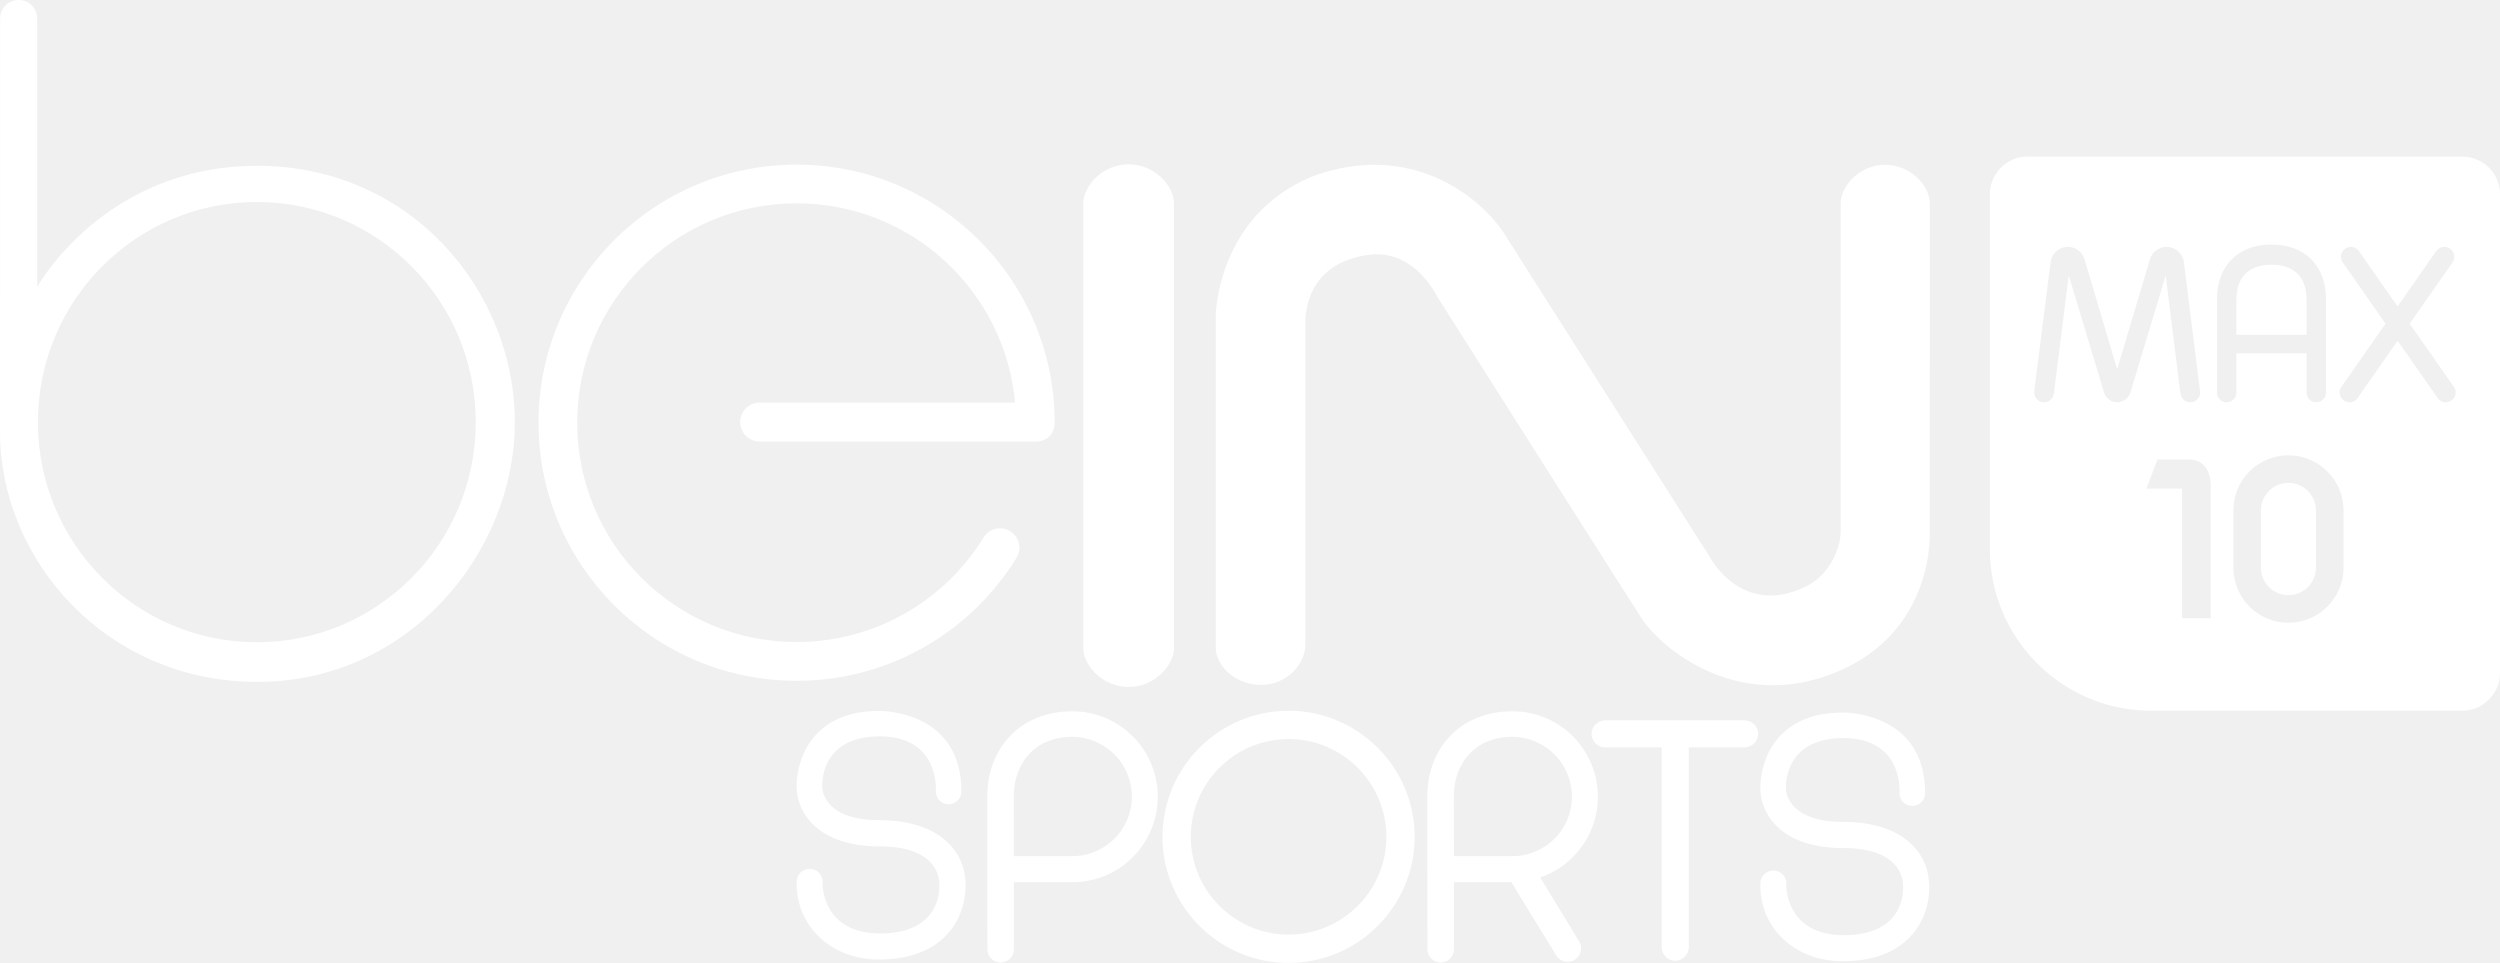
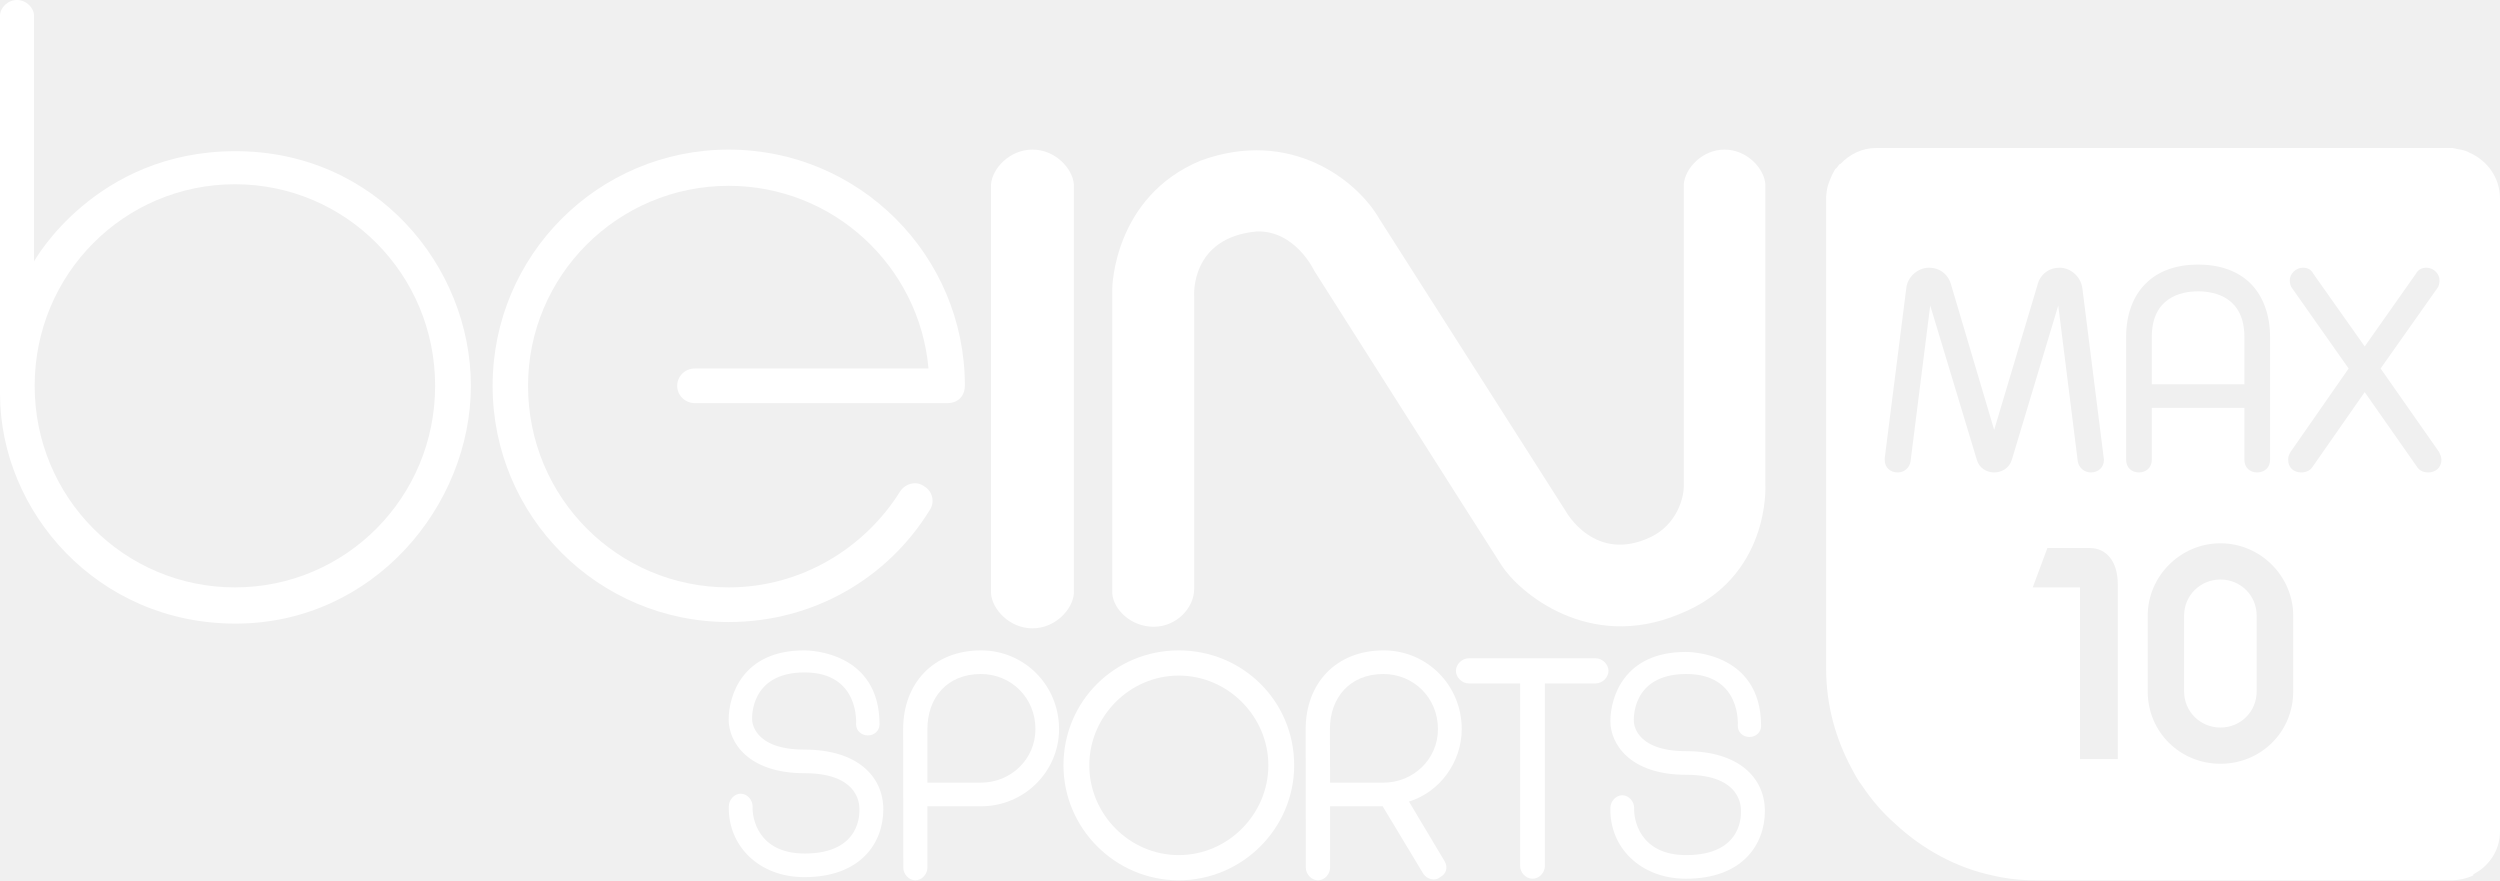
- <svg xmlns="http://www.w3.org/2000/svg" height="231.1" width="600" version="1.1" viewBox="0 0 562.522 216.654">
-   <g fill="#fff">
-     <path d="m456.19 35.226c-2.33 0-4.44 0.953-5.97 2.49-0.19 0.192-0.37 0.393-0.55 0.603-0.17 0.209-0.33 0.429-0.48 0.655-0.16 0.226-0.3 0.457-0.43 0.698-0.13 0.24-0.24 0.488-0.35 0.741-0.11 0.254-0.21 0.513-0.29 0.779-0.08 0.265-0.15 0.535-0.2 0.811-0.06 0.275-0.1 0.556-0.13 0.84-0.03 0.285-0.05 0.573-0.05 0.865v80.102c0.04 6.17 1.62 11.97 4.36 17.04 0.55 1.02 1.15 2 1.79 2.95 1.6 2.39 3.47 4.57 5.57 6.51 4.63 4.26 10.36 7.34 16.72 8.75 2.32 0.51 4.71 0.81 7.16 0.85h70.72c1.4 0 2.7-0.32 3.85-0.92 0.05-0.03 0.07-0.04 0.12-0.06-0.02 0-0.02-0.02 0.06-0.07 2.57-1.45 4.43-4.2 4.43-7.4v-107.75c0-3.503-2.12-6.522-5.17-7.798-0.89-0.391-1.85-0.612-2.87-0.664h-98.22c-0.02 0-0.04-0.022-0.07-0.022zm54.91 19.791c3.69 0 6.76 1.132 8.95 3.318 2.14 2.145 3.32 5.262 3.32 8.904v21.088c0 1.214-0.97 2.186-2.19 2.186-1.21 0-2.18-0.972-2.18-2.186v-8.825h-15.79v8.825c0 1.214-0.97 2.186-2.19 2.186-1.21 0-2.18-0.972-2.18-2.186v-21.088c0-3.642 1.17-6.759 3.36-8.904 2.14-2.186 5.22-3.318 8.9-3.318zm-45.81 0.525c1.74 0 3.27 1.173 3.76 2.833l7.33 24.731 7.36-24.731c0.45-1.66 2.03-2.833 3.77-2.833 1.98 0 3.64 1.498 3.88 3.441l3.64 29.02c0.04 0.08 0.04 0.202 0.04 0.283 0 1.215-1.01 2.227-2.22 2.227-1.13 0-2.06-0.85-2.23-1.943l-3.32-26.593-7.93 26.309c-0.4 1.296-1.62 2.227-2.99 2.227-1.34 0-2.59-0.931-2.96-2.227l-7.93-26.309-3.36 26.593c-0.16 1.093-1.05 1.943-2.19 1.943-1.25 0-2.22-1.012-2.22-2.227v-0.283l3.68-29.02c0.2-1.943 1.9-3.441 3.89-3.441zm63.66 0c0.77 0 1.42 0.364 1.82 0.93l8.71 12.468 8.7-12.468c0.44-0.566 1.09-0.93 1.82-0.93 1.26 0 2.23 1.012 2.23 2.227 0 0.445-0.13 0.89-0.37 1.254l-9.67 13.803 9.96 14.206c0.24 0.324 0.4 0.769 0.4 1.254 0 1.215-1.01 2.227-2.23 2.227-0.77 0-1.41-0.365-1.82-0.972l-9.02-12.871-8.99 12.871c-0.4 0.607-1.09 0.972-1.82 0.972-1.25 0-2.23-1.012-2.23-2.227 0-0.485 0.13-0.93 0.41-1.254l9.91-14.206-9.63-13.803c-0.24-0.364-0.4-0.809-0.4-1.254 0-1.215 1.01-2.227 2.22-2.227zm-17.85 4.007c-2.95 0-7.89 1.013-7.89 7.894v7.892h15.79v-7.892c0-6.881-4.94-7.894-7.9-7.894zm3.81 42.891c6.84 0 12.41 5.55 12.41 12.41v12.86c0 6.86-5.57 12.41-12.41 12.41s-12.38-5.55-12.38-12.41v-12.86c0-6.86 5.54-12.41 12.38-12.41zm-29.46 0.96h7.17c2.98 0 4.82 2.27 4.82 5.92v29.79h-6.45v-29.17h-8.04zm29.46 5.25c-3.41 0-6.19 2.77-6.19 6.2v12.86c0 3.43 2.78 6.2 6.19 6.2 3.42 0 6.19-2.77 6.19-6.2v-12.86c0-3.43-2.77-6.2-6.19-6.2z" stroke-width="1.09" />
-     <g stroke-width="1.023">
-       <path d="m0.025 4.16s-0.025 63.902-0.025 92.942c0 29.028 23.999 56.328 57.936 56.328 33.945 0 57.904-29.04 57.904-58.467 0-29.428-23.366-57.66-57.926-57.66s-49.55 27.27-49.55 27.27l0-60.413c0-2.303-1.865-4.165-4.172-4.165-2.302 0-4.168 1.862-4.168 4.165m8.511 90.813c0-27.351 22.05-49.526 49.263-49.526 27.196 0 49.252 22.175 49.252 49.526 0 27.367-22.056 49.537-49.252 49.537-27.213 0-49.263-22.17-49.263-49.537" />
-       <path d="m121.17 95.107c0 32.073 26 58.073 58.07 58.073 20.89 0 39.19-11.03 49.42-27.57 1.33-1.98 0.74-4.68-1.24-6.01-1.99-1.33-4.7-0.78-6.02 1.2-8.68 14.19-24.31 23.66-42.16 23.66-27.27 0-49.36-22.09-49.36-49.353 0-27.259 22.09-49.362 49.36-49.362 25.75 0 46.88 19.698 49.16 44.839h-57.5c-2.42 0-4.35 1.965-4.35 4.38 0 2.425 1.97 4.389 4.39 4.389h61.98c3.26 0 4.39-2.302 4.39-4.246 0-32.068-26-58.07-58.07-58.07s-58.07 26.002-58.07 58.07" />
-       <path d="m253.95 36.976h0.02zc-5.63 0.01-9.9 4.44-10.2 8.441v100.7c0.3 4.01 4.57 8.44 10.2 8.45 5.63-0.01 9.89-4.44 10.2-8.45v-100.7c-0.31-4.004-4.57-8.434-10.2-8.444m-0.02 0h0.02zm0.02 117.59h0.02-0.02m-0.02 0h0.02-0.02" />
-       <path d="m424.18 37.068h0.03zc-5.54 0-9.72 4.43-10.02 8.37v74.202c0 2.71-1.69 9.41-8.1 12.46-13.78 6.56-20.87-6.04-20.87-6.04l-45.93-72.241c-5.3-9.22-21.68-22.41-43.95-14.132-21.47 8.82-21.74 31.159-21.74 31.159v75.274c0.31 4.01 4.58 7.97 10.21 7.98 5.62-0.01 9.94-4.51 9.94-9.15v-72.047s-1.03-14.213 15.31-15.676c9.55-0.563 14.25 9.342 14.25 9.342s41.8 65.931 46.05 72.491c4.24 6.56 21.39 21.32 43.68 12.25 22.54-9.17 21.2-31.75 21.2-31.75l0.01-74.163c-0.3-3.94-4.5-8.329-10.04-8.329m-0.02 0h0.02zm-140.38 117.03h0.02zm-0.02 0h0.02z" />
-       <path d="m222.14 179.29 0.03 34.3c0 1.64 1.34 2.97 2.97 2.97 1.65 0 2.99-1.33 2.99-2.97v-15.09h13.17c10.61 0 19.21-8.61 19.21-19.22 0-10.62-8.6-19.24-19.21-19.24-11.75 0-19.16 8.28-19.16 19.25m5.96-0.02c0-7.69 4.91-13.48 13.14-13.48 7.42 0 13.44 6.03 13.44 13.46s-6.02 13.39-13.44 13.39h-13.12z" />
-       <path d="m261.57 188.29c0 15.64 12.73 28.37 28.37 28.37s28.37-12.73 28.37-28.37-12.73-28.37-28.37-28.37-28.37 12.73-28.37 28.37m6.37 0c0-12.14 9.87-22.01 22-22.01s22.01 9.87 22.01 22.01c0 12.13-9.88 22-22.01 22s-22-9.87-22-22" />
-       <path d="m361.3 162.06c-1.76 0-3.19 1.37-3.19 3.06 0 1.68 1.43 3.05 3.19 3.05h12.59v44.88c0 1.73 1.36 3.13 3.05 3.13 1.68 0 3.05-1.4 3.05-3.13v-44.88h12.43c1.76 0 3.19-1.37 3.19-3.05 0-1.69-1.43-3.06-3.19-3.06z" />
-       <path d="m197.77 159.95c-15.24 0-18.53 11.21-18.53 16.98 0 5.76 4.62 13.51 18.67 13.51 14.04 0 13.45 8.35 13.45 8.68s0.76 10.95-13.42 10.91c-11.61-0.03-12.99-8.92-12.84-11.66 0-1.61-1.31-2.87-2.91-2.87-1.62 0-2.93 1.26-2.93 2.87-0.25 9.72 7.42 17.52 18.57 17.52 13.99 0 19.43-8.61 19.43-16.7 0-8.08-6.4-14.65-19.39-14.65s-12.86-7.45-12.86-7.45-0.83-11.41 12.9-11.41c13.72 0 12.66 12.41 12.66 12.41 0 1.59 1.3 2.86 2.89 2.86 1.58 0 2.87-1.27 2.87-2.86 0-17.78-17.08-18.14-18.47-18.14h-0.09" />
-       <path d="m321.15 179.29 0.04 34.3c0 1.64 1.34 2.97 2.98 2.97 1.65 0 2.98-1.33 2.98-2.97v-15.09h12.92l10.05 16.39c0.82 1.44 2.67 1.95 4.12 1.12s1.95-2.68 1.12-4.13l-8.8-14.44c7.54-2.6 12.98-9.74 12.98-18.16 0-10.62-8.6-19.24-19.21-19.24-11.75 0-19.18 8.28-19.18 19.25m5.97-0.02c0-7.69 4.92-13.48 13.14-13.48 7.43 0 13.44 6.03 13.44 13.46s-6.01 13.39-13.44 13.39h-13.11z" />
-       <path d="m427.41 178.47s1.05-12.4-12.66-12.4c-13.72 0-12.89 11.4-12.89 11.4s-0.15 7.45 12.85 7.45c12.99 0 19.39 6.57 19.39 14.65s-5.43 16.71-19.42 16.71c-11.16 0-18.84-7.81-18.58-17.53 0-1.6 1.32-2.87 2.92-2.87 1.61 0 2.93 1.27 2.93 2.87-0.15 2.74 1.22 11.63 12.83 11.67 14.18 0.03 13.43-10.58 13.43-10.92 0-0.33 0.59-8.68-13.46-8.68-14.06 0-18.66-7.74-18.66-13.52 0-5.77 3.28-16.97 18.52-16.97 0 0 18.56-0.39 18.56 18.14 0 1.6-1.28 2.86-2.88 2.86-1.58 0-2.88-1.26-2.88-2.86" />
+ <svg xmlns="http://www.w3.org/2000/svg" height="211.42" width="600" version="1.1" viewBox="0 0 158.75 55.939">
+   <g fill="#fff" transform="translate(-357.57 -1634.3)">
+     <g stroke-width=".264">
+       <path d="m357.57 1635.3v24c0 7.5 6.19 14.6 14.95 14.6 8.77 0 14.95-7.5 14.95-15.1s-6.03-14.9-14.95-14.9-12.79 7-12.79 7v-15.6c0-0.5-0.49-1-1.08-1-0.6 0-1.08 0.5-1.08 1m2.2 23.5c0-7.1 5.69-12.8 12.72-12.8 7.02 0 12.71 5.7 12.71 12.8s-5.69 12.8-12.71 12.8c-7.03 0-12.72-5.7-12.72-12.8" />
+       <path d="m388.85 1658.8c0 8.3 6.71 15 14.99 15 5.4 0 10.12-2.8 12.76-7.1 0.35-0.5 0.19-1.2-0.32-1.5-0.51-0.4-1.21-0.2-1.55 0.3-2.24 3.6-6.28 6.1-10.89 6.1-7.04 0-12.74-5.7-12.74-12.8 0-7 5.7-12.7 12.74-12.7 6.65 0 12.11 5.1 12.69 11.6h-14.84c-0.63 0-1.12 0.5-1.12 1.1s0.5 1.1 1.13 1.1h16c0.84 0 1.14-0.6 1.14-1.1 0-8.3-6.72-15-15-15s-14.99 6.7-14.99 15" />
+       <path d="m423.13 1643.8h0.01zc-1.45 0-2.55 1.2-2.63 2.2v26c0.08 1 1.18 2.2 2.63 2.2s2.55-1.2 2.63-2.2v-26c-0.08-1-1.18-2.2-2.63-2.2zm0 30.4h0.01-0.01" />
+       <path d="m467.08 1643.8h0.01zc-1.43 0-2.51 1.2-2.59 2.2v19.2c0 0.7-0.43 2.4-2.09 3.2-3.55 1.7-5.38-1.6-5.38-1.6l-11.86-18.6c-1.37-2.4-5.6-5.8-11.35-3.7-5.54 2.3-5.61 8.1-5.61 8.1v19.4c0.08 1 1.18 2.1 2.63 2.1s2.57-1.2 2.57-2.4v-18.6s-0.27-3.7 3.95-4.1c2.47-0.1 3.68 2.5 3.68 2.5s10.79 17 11.89 18.7c1.09 1.7 5.52 5.5 11.28 3.1 5.82-2.3 5.47-8.2 5.47-8.2v-19.1c-0.07-1-1.16-2.2-2.59-2.2zm-36.25 30.3h0.01zm-0.01 0h0.01z" />
+       <path d="m414.92 1680.6 0.01 8.8c0 0.4 0.34 0.8 0.76 0.8 0.43 0 0.77-0.4 0.77-0.8v-3.9h3.41c2.73 0 4.95-2.2 4.95-4.9 0-2.8-2.22-5-4.95-5-3.04 0-4.95 2.1-4.95 5m1.54 0c0-2 1.26-3.5 3.39-3.5 1.92 0 3.47 1.5 3.47 3.5 0 1.9-1.55 3.4-3.47 3.4h-3.39z" />
+       <path d="m425.1 1682.9c0 4 3.29 7.3 7.32 7.3 4.04 0 7.33-3.3 7.33-7.3 0-4.1-3.29-7.3-7.33-7.3-4.03 0-7.32 3.2-7.32 7.3m1.64 0c0-3.1 2.55-5.7 5.68-5.7s5.69 2.6 5.69 5.7-2.56 5.7-5.69 5.7-5.68-2.6-5.68-5.7" />
+       <path d="m450.85 1676.1c-0.46 0-0.83 0.4-0.83 0.8s0.37 0.8 0.83 0.8h3.25v11.6c0 0.4 0.35 0.8 0.79 0.8 0.43 0 0.78-0.4 0.78-0.8v-11.6h3.21c0.46 0 0.83-0.4 0.83-0.8s-0.37-0.8-0.83-0.8z" />
+       <path d="m408.63 1675.6c-3.94 0-4.79 2.9-4.79 4.4 0 1.4 1.2 3.4 4.82 3.4 3.63 0 3.48 2.2 3.48 2.3s0.19 2.8-3.47 2.8c-3 0-3.35-2.3-3.31-3 0-0.4-0.34-0.8-0.76-0.8-0.41 0-0.75 0.4-0.75 0.8-0.07 2.5 1.91 4.5 4.79 4.5 3.61 0 5.02-2.2 5.02-4.3s-1.65-3.8-5.01-3.8c-3.35 0-3.32-1.9-3.32-1.9s-0.21-3 3.33-3 3.27 3.3 3.27 3.3c0 0.4 0.34 0.7 0.75 0.7s0.74-0.3 0.74-0.7c0-4.6-4.41-4.7-4.77-4.7h-0.02" />
+       <path d="m440.48 1680.6 0.01 8.8c0 0.4 0.35 0.8 0.77 0.8 0.43 0 0.77-0.4 0.77-0.8v-3.9h3.34l2.59 4.3c0.21 0.3 0.69 0.5 1.06 0.2 0.38-0.2 0.51-0.6 0.29-1l-2.27-3.8c1.95-0.6 3.35-2.5 3.35-4.6 0-2.8-2.22-5-4.96-5-3.03 0-4.95 2.1-4.95 5m1.54 0c0-2 1.27-3.5 3.39-3.5 1.92 0 3.47 1.5 3.47 3.5 0 1.9-1.55 3.4-3.47 3.4h-3.38z" />
+       <path d="m467.92 1680.4s0.27-3.3-3.27-3.3c-3.55 0-3.33 3-3.33 3s-0.04 1.9 3.32 1.9c3.35 0 5 1.7 5 3.8s-1.4 4.3-5.01 4.3c-2.89 0-4.87-2-4.8-4.5 0-0.4 0.34-0.8 0.76-0.8 0.41 0 0.75 0.4 0.75 0.8-0.04 0.7 0.32 3 3.31 3 3.67 0 3.47-2.7 3.47-2.8s0.15-2.3-3.47-2.3c-3.63 0-4.82-2-4.82-3.4 0-1.5 0.85-4.4 4.78-4.4 0 0 4.79-0.1 4.79 4.7 0 0.4-0.33 0.7-0.74 0.7s-0.74-0.3-0.74-0.7" />
    </g>
+     <path d="m476.68 1643.7c-0.87 0-1.66 0.4-2.23 1-0.07 0-0.14 0.1-0.2 0.2-0.07 0.1-0.13 0.1-0.18 0.2-0.06 0.1-0.11 0.2-0.16 0.3s-0.09 0.2-0.13 0.3-0.08 0.2-0.11 0.3-0.06 0.2-0.08 0.3-0.03 0.2-0.04 0.3c-0.02 0.1-0.02 0.2-0.02 0.3v29.9c0.01 2.3 0.6 4.4 1.62 6.3 0.21 0.4 0.43 0.8 0.67 1.1 0.6 0.9 1.29 1.7 2.08 2.4 1.72 1.6 3.86 2.8 6.23 3.3 0.86 0.2 1.75 0.3 2.67 0.3h26.36c0.52 0 1.01-0.1 1.44-0.3 0.02 0 0.02 0 0.04-0.1h0.02c0.96-0.5 1.66-1.5 1.66-2.7v-40.2c0-1.3-0.79-2.4-1.93-2.9-0.33-0.2-0.69-0.2-1.07-0.3h-36.62-0.02zm20.47 7.4c1.37 0 2.52 0.4 3.33 1.2 0.8 0.8 1.24 2 1.24 3.4v7.8c0 0.5-0.36 0.8-0.82 0.8-0.45 0-0.81-0.3-0.81-0.8v-3.3h-5.88v3.3c0 0.5-0.37 0.8-0.82 0.8s-0.81-0.3-0.81-0.8v-7.8c0-1.4 0.43-2.6 1.25-3.4 0.8-0.8 1.95-1.2 3.32-1.2zm-17.08 0.2c0.65 0 1.22 0.4 1.4 1.1l2.73 9.2 2.75-9.2c0.17-0.7 0.75-1.1 1.4-1.1 0.74 0 1.36 0.6 1.45 1.3l1.36 10.8c0.01 0 0.01 0.1 0.01 0.1 0 0.5-0.38 0.8-0.83 0.8-0.42 0-0.76-0.3-0.83-0.7l-1.24-9.9-2.95 9.8c-0.15 0.5-0.61 0.8-1.12 0.8-0.5 0-0.96-0.3-1.1-0.8l-2.96-9.8-1.25 9.9c-0.06 0.4-0.39 0.7-0.81 0.7-0.47 0-0.83-0.3-0.83-0.8v-0.1l1.37-10.8c0.07-0.7 0.71-1.3 1.45-1.3zm23.73 0c0.29 0 0.53 0.1 0.68 0.4l3.25 4.6 3.24-4.6c0.16-0.3 0.41-0.4 0.68-0.4 0.47 0 0.83 0.4 0.83 0.8 0 0.2-0.05 0.4-0.14 0.5l-3.6 5.1 3.71 5.3c0.09 0.2 0.15 0.3 0.15 0.5 0 0.5-0.38 0.8-0.83 0.8-0.29 0-0.53-0.1-0.68-0.3l-3.36-4.8-3.35 4.8c-0.15 0.2-0.41 0.3-0.68 0.3-0.47 0-0.83-0.3-0.83-0.8 0-0.2 0.04-0.3 0.15-0.5l3.69-5.3-3.59-5.1c-0.09-0.1-0.15-0.3-0.15-0.5 0-0.4 0.38-0.8 0.83-0.8zm-6.65 1.5c-1.1 0-2.94 0.4-2.94 2.9v3h5.88v-3c0-2.5-1.84-2.9-2.94-2.9zm1.42 16c2.55 0 4.62 2.1 4.62 4.6v4.8c0 2.6-2.07 4.6-4.62 4.6s-4.62-2-4.62-4.6v-4.8c0-2.5 2.07-4.6 4.62-4.6zm-10.99 0.3h2.68c1.11 0 1.79 0.9 1.79 2.3v11.1h-2.4v-10.9h-3zm10.99 2c-1.27 0-2.31 1-2.31 2.3v4.8c0 1.3 1.04 2.3 2.31 2.3s2.3-1 2.3-2.3v-4.8c0-1.3-1.03-2.3-2.3-2.3z" stroke-width=".406" />
  </g>
</svg>
